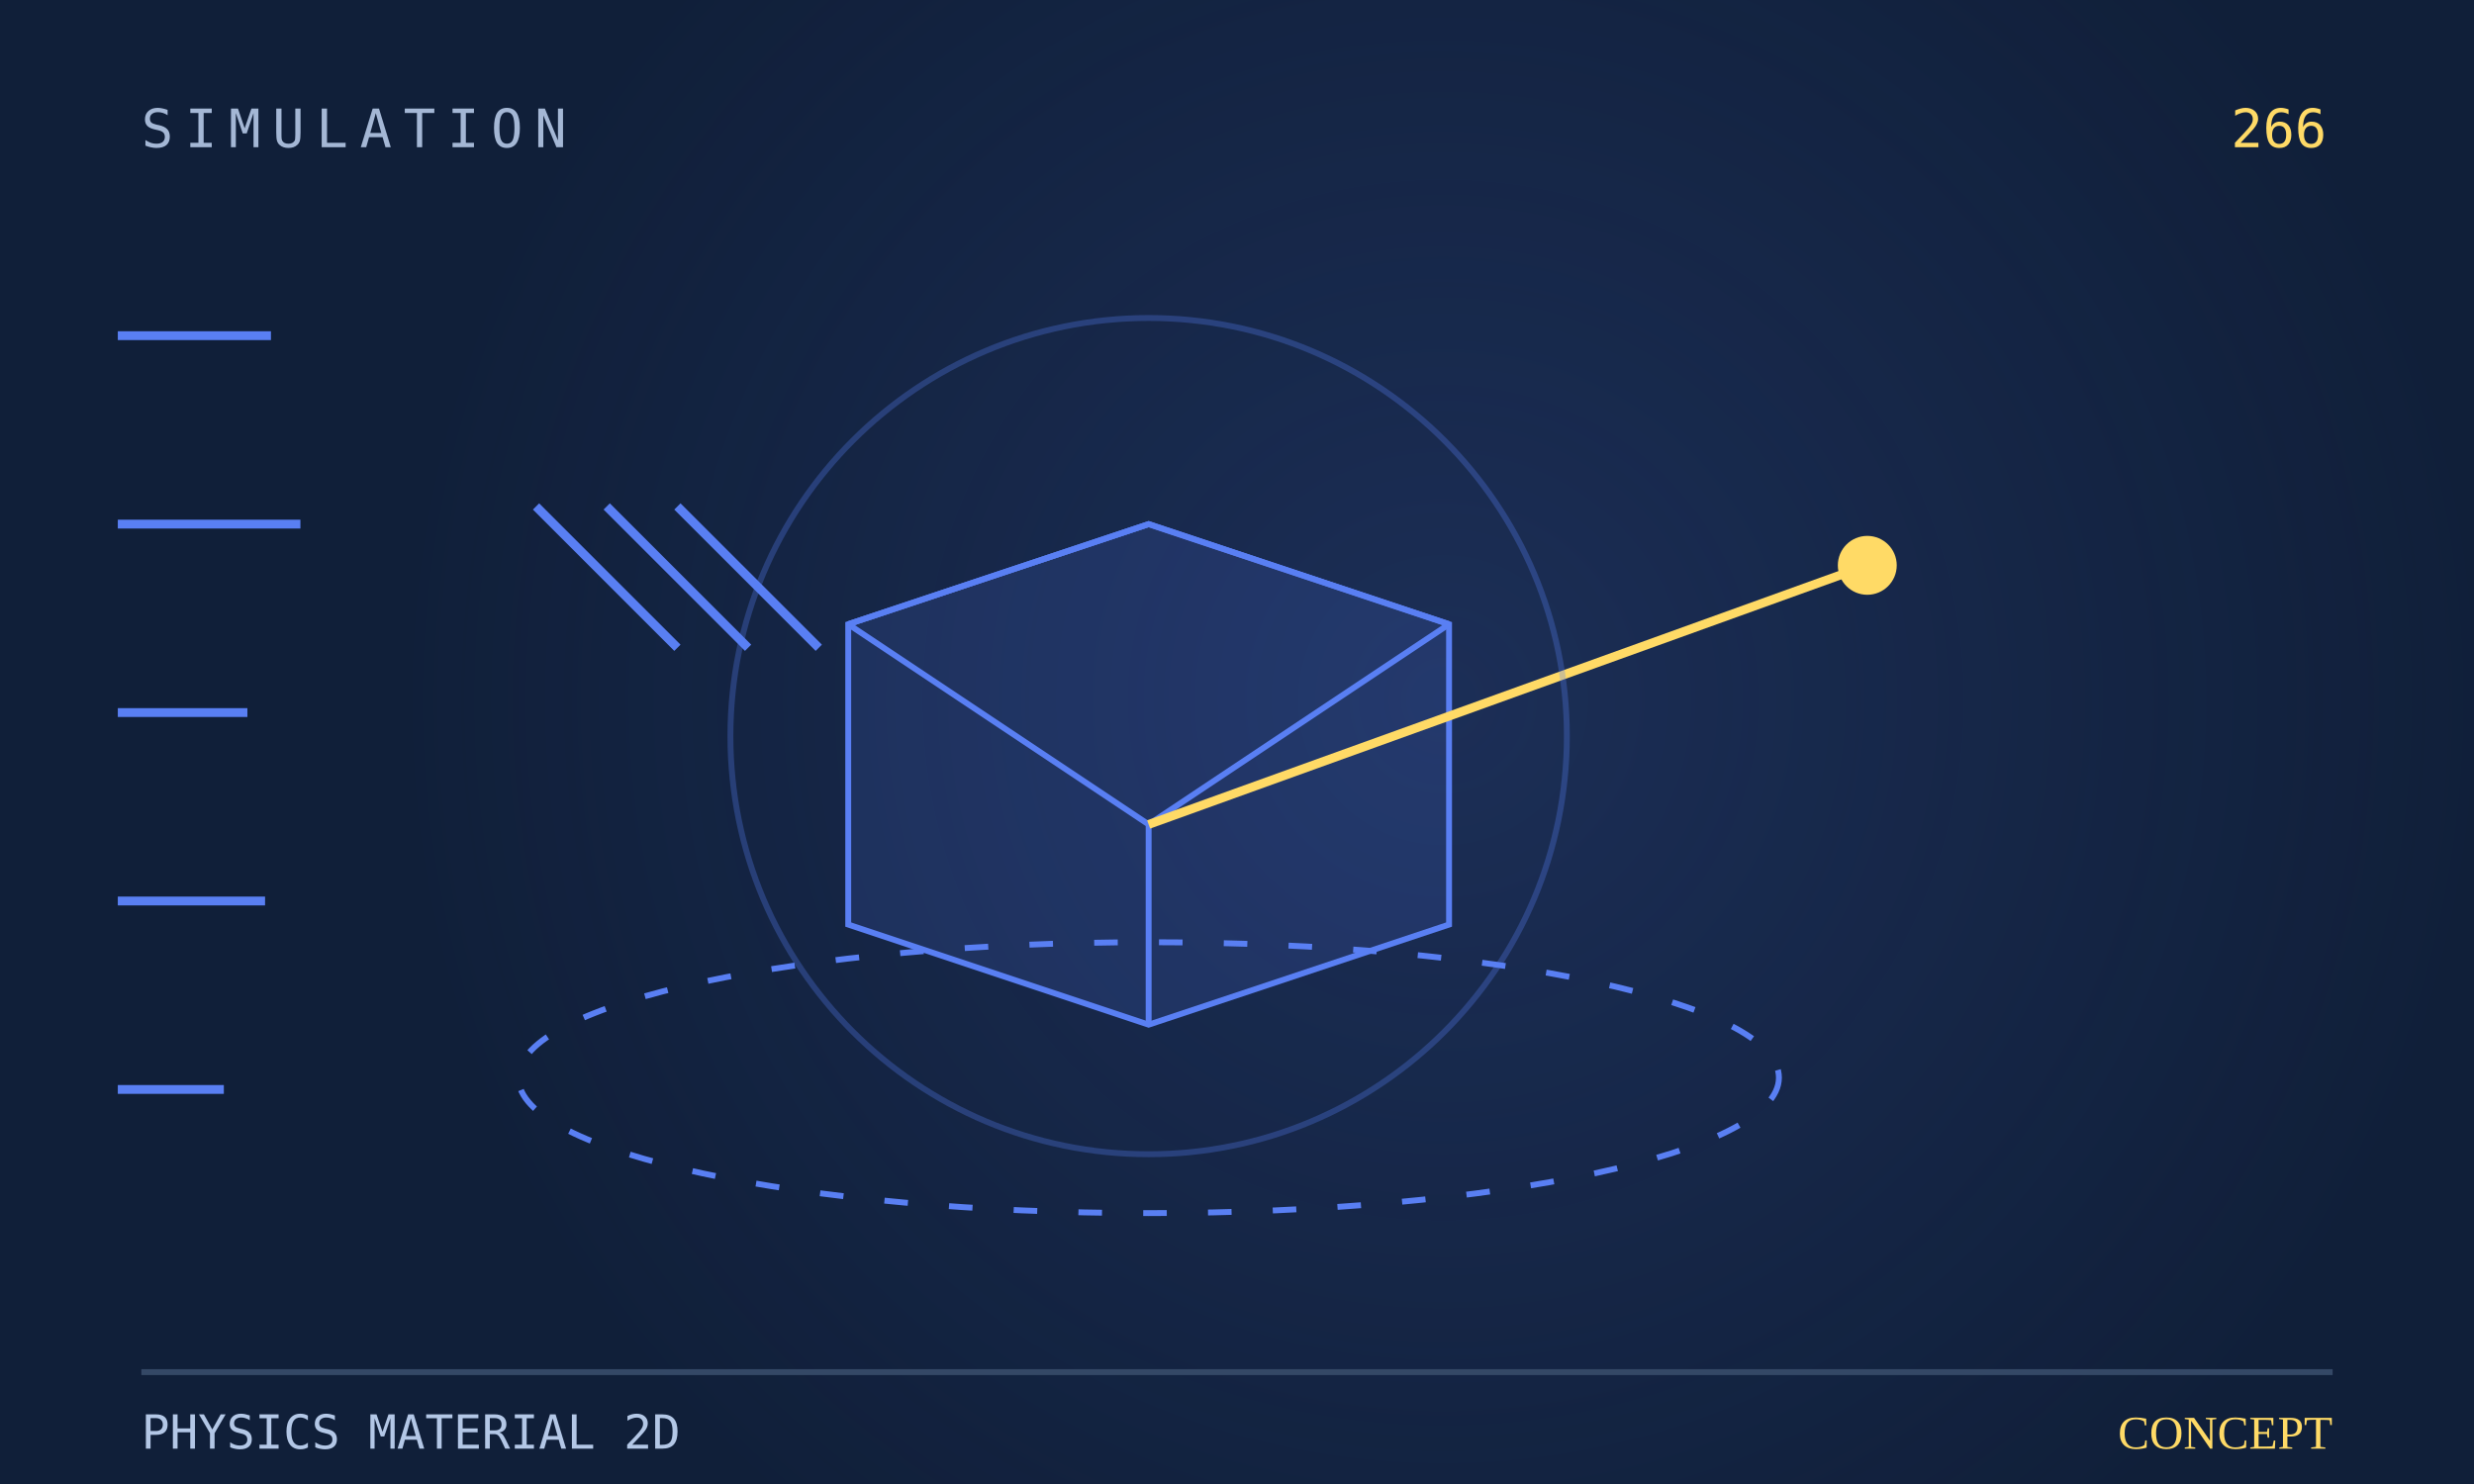
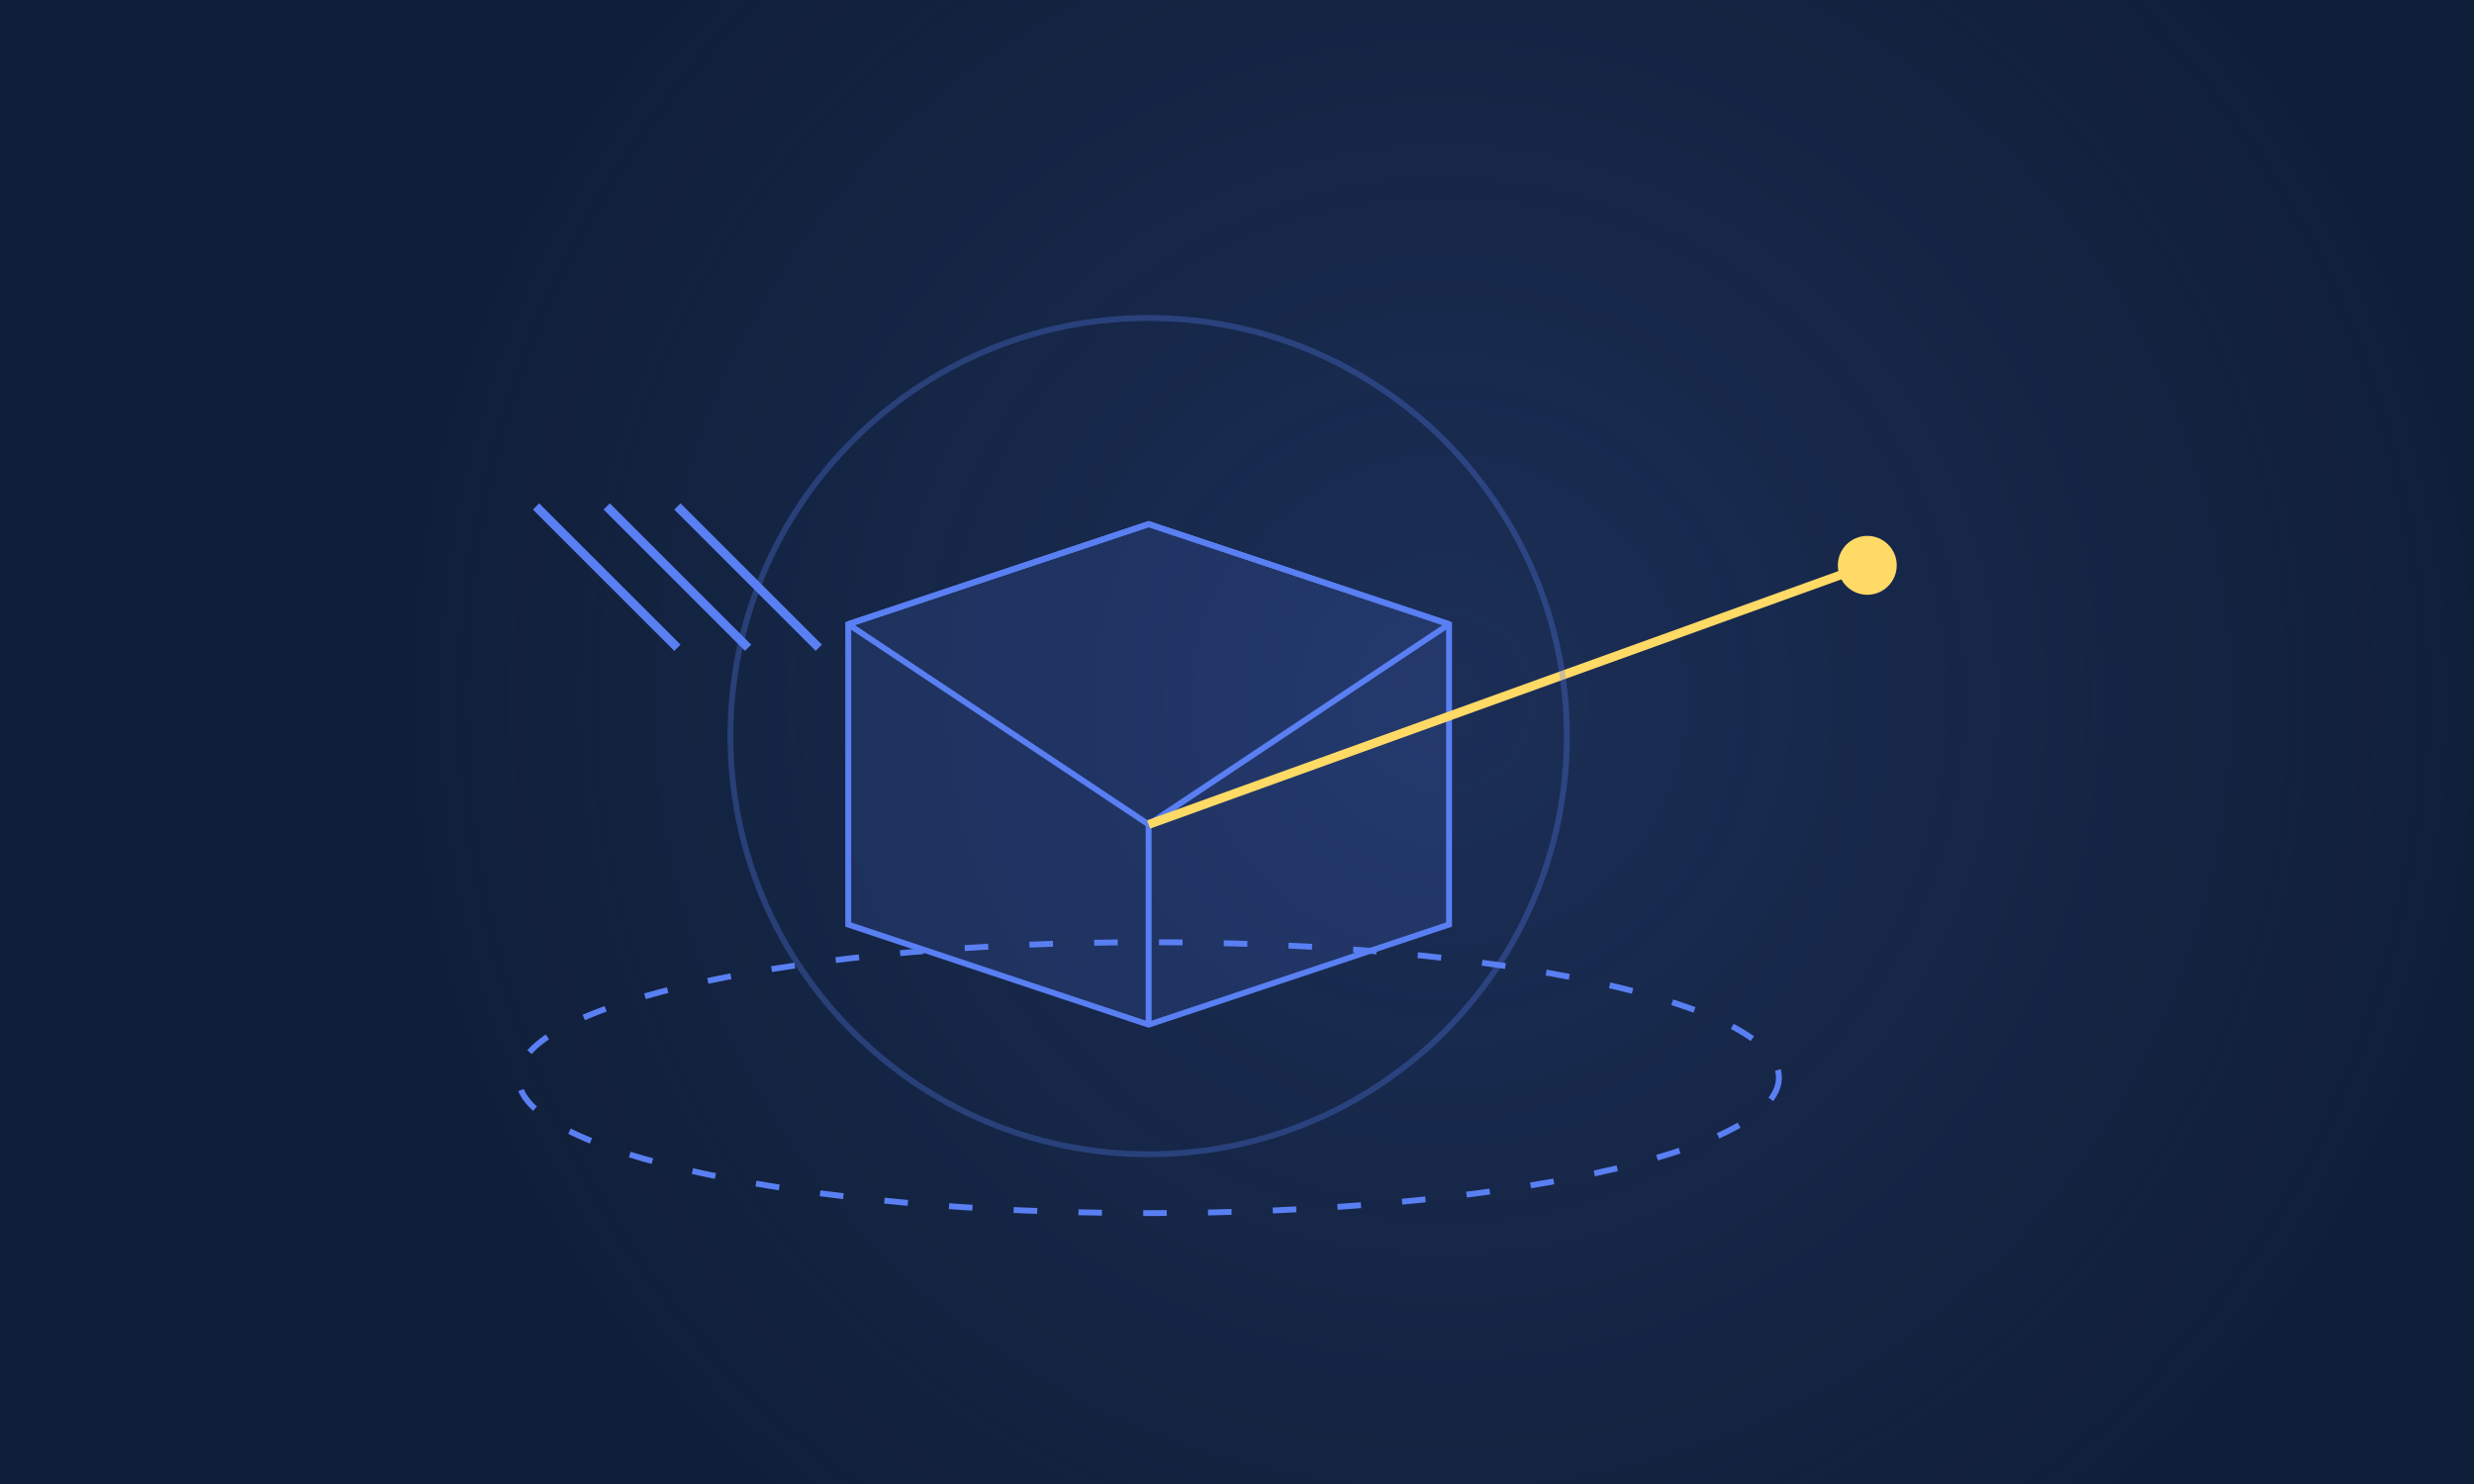
<svg xmlns="http://www.w3.org/2000/svg" class="article-cover" viewBox="0 0 420 252" role="img" aria-label="2D 물리 재질 용어 카드">
  <defs>
    <radialGradient id="cover-physics-material-2d-glow">
      <stop stop-color="hsl(225 86% 65%)" stop-opacity=".16" />
      <stop offset="1" stop-color="hsl(225 86% 65%)" stop-opacity="0" />
    </radialGradient>
    <radialGradient id="cover-physics-material-2d-orb" cx="30%" cy="24%">
      <stop stop-color="#eafaff" />
      <stop offset=".42" stop-color="hsl(225 86% 65%)" />
      <stop offset="1" stop-color="#142c5b" />
    </radialGradient>
  </defs>
  <rect width="420" height="252" fill="#101f39" />
  <circle cx="245" cy="119" r="175" fill="url(#cover-physics-material-2d-glow)" />
-   <path d="M20 57L46 57" stroke="hsl(225 86% 65%)" stroke-width="1.5" fill="none" />
-   <path d="M20 89L51 89" stroke="hsl(225 86% 65%)" stroke-width="1.5" fill="none" />
-   <path d="M20 121L42 121" stroke="hsl(225 86% 65%)" stroke-width="1.5" fill="none" />
-   <path d="M20 153L45 153" stroke="hsl(225 86% 65%)" stroke-width="1.5" fill="none" />
-   <path d="M20 185L38 185" stroke="hsl(225 86% 65%)" stroke-width="1.5" fill="none" />
-   <text x="24" y="25" fill="#a4b7d5" font-family="monospace" font-size="9" letter-spacing="2">SIMULATION</text>
-   <text x="395" y="25" fill="#ffda66" text-anchor="end" font-family="monospace" font-size="9">266</text>
  <g transform="translate(195 123)">
    <path d="M0 -34L51 -17V34L0 51L-51 34V-17Z" fill="hsl(225 86% 65%)" fill-opacity=".14" stroke="hsl(225 86% 65%)" />
    <path d="M0 17V51M0 17L51 -17M0 17L-51 -17M-51 -17L0 -34L51 -17" stroke="hsl(225 86% 65%)" fill="none" />
  </g>
  <path d="M195 140L317 96" stroke="#ffda66" stroke-width="1.5" fill="none" />
  <circle cx="317" cy="96" r="5" fill="#ffda66" />
  <ellipse cx="195" cy="183" rx="107" ry="23" fill="none" stroke="hsl(225 86% 65%)" stroke-dasharray="4 7" />
  <path d="M91 86L115 110" stroke="hsl(225 86% 65%)" stroke-width="1.5" fill="none" />
  <path d="M103 86L127 110" stroke="hsl(225 86% 65%)" stroke-width="1.5" fill="none" />
  <path d="M115 86L139 110" stroke="hsl(225 86% 65%)" stroke-width="1.5" fill="none" />
  <circle cx="195" cy="125" r="71" fill="none" stroke="hsl(225 86% 65%)" stroke-opacity=".3" />
-   <path d="M24 233H396" stroke="#344866" />
-   <text x="24" y="246" fill="#b3c7e6" font-family="monospace" font-size="8">PHYSICS MATERIAL 2D</text>
-   <text x="396" y="246" text-anchor="end" fill="#ffda66" font-size="8">CONCEPT</text>
</svg>
